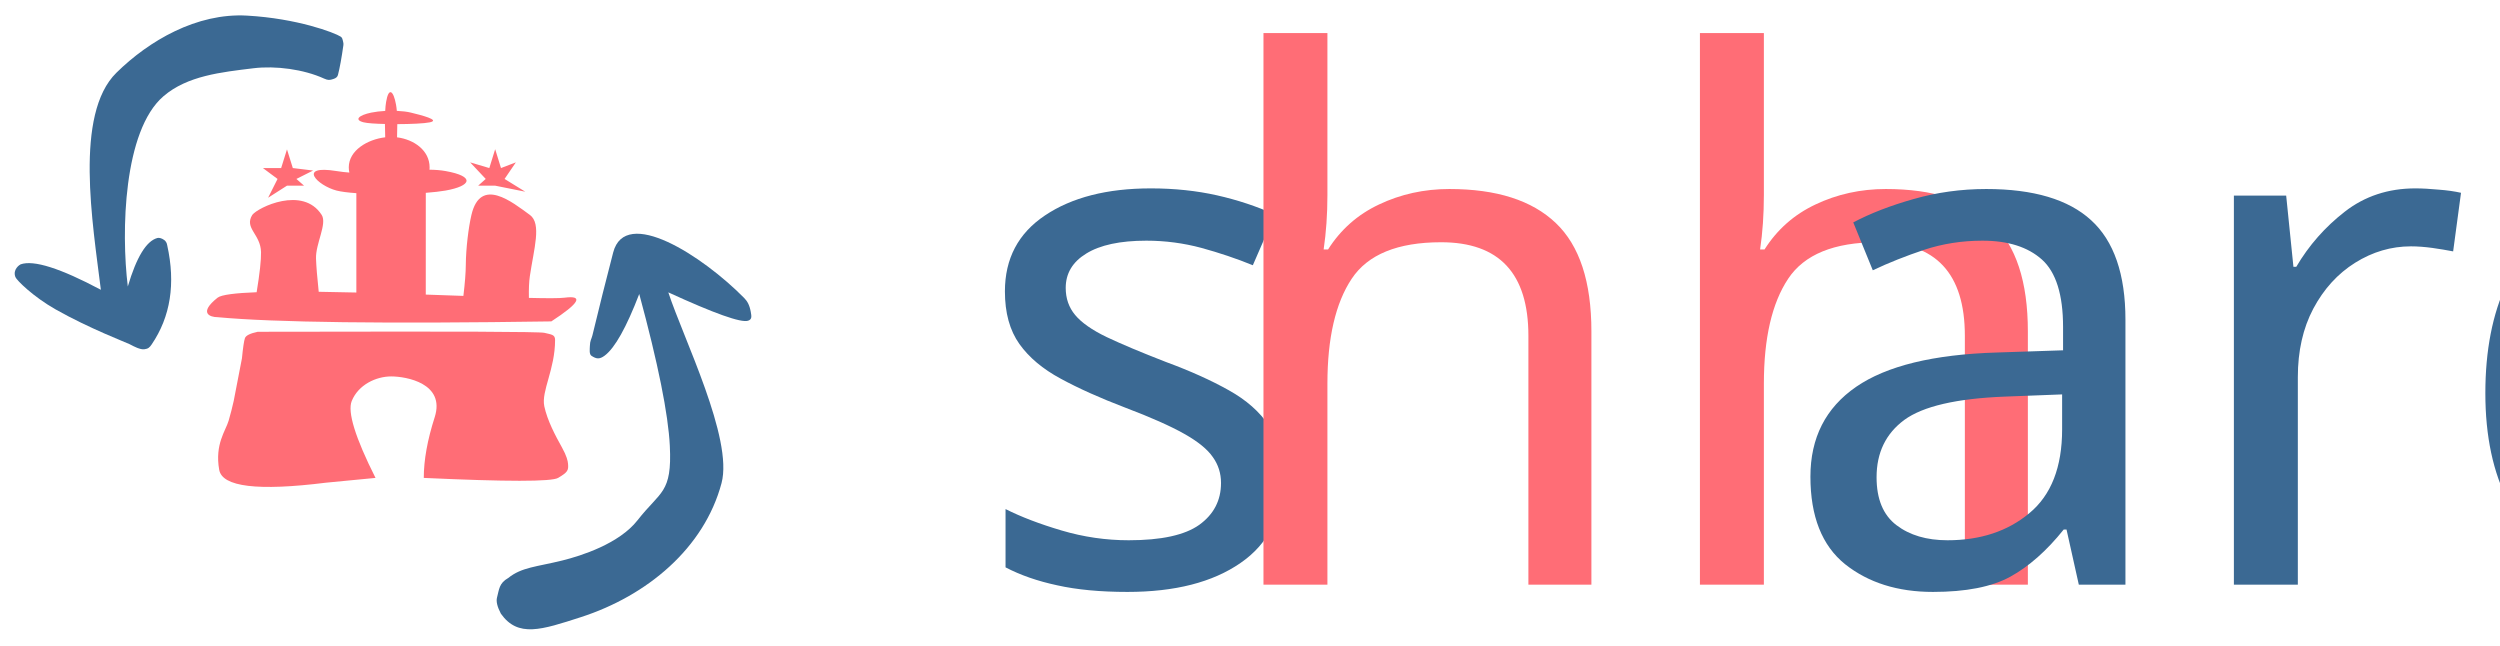
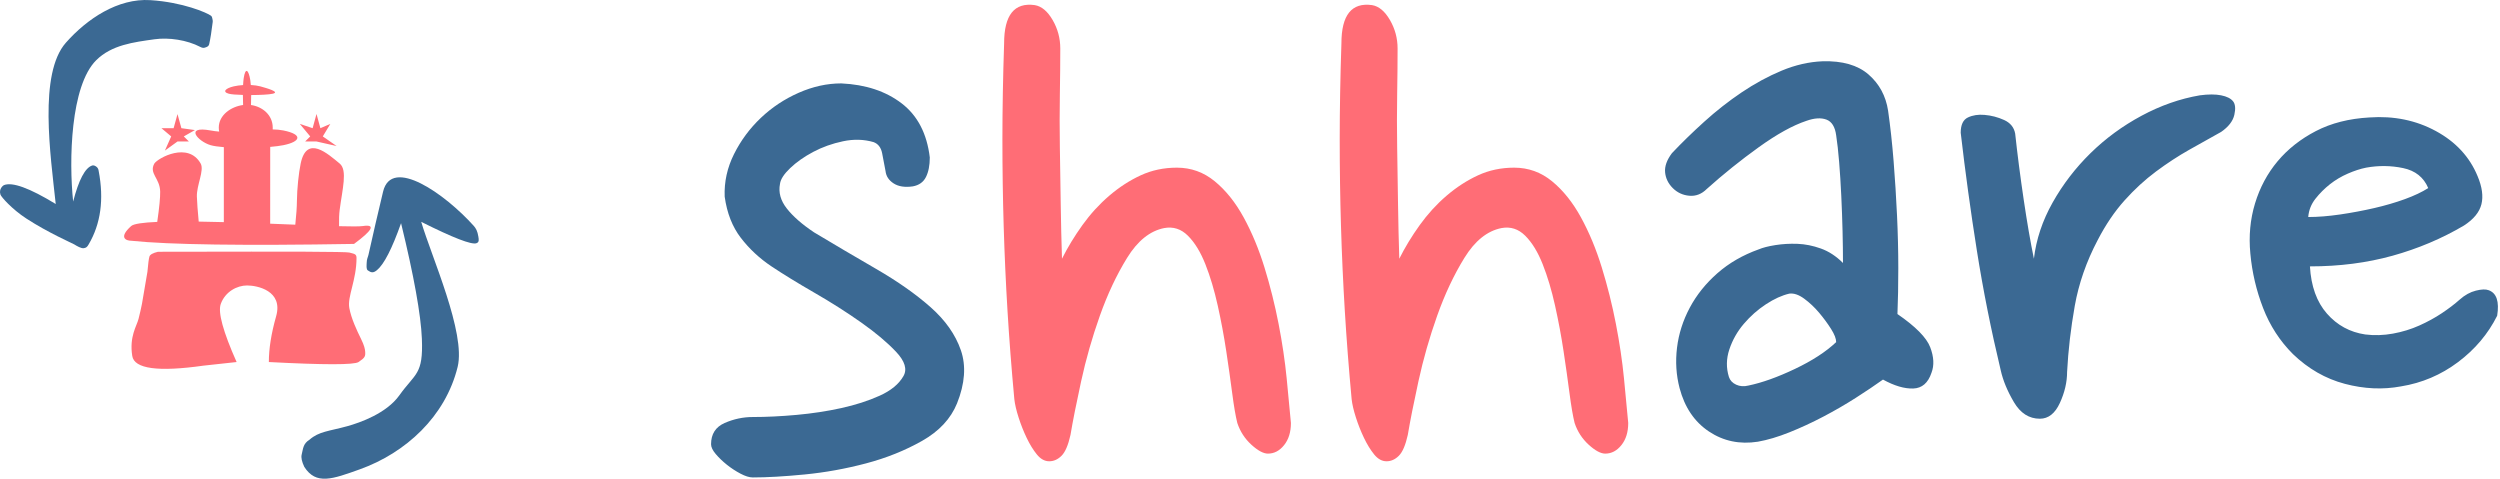
- <svg xmlns="http://www.w3.org/2000/svg" width="124px" height="32px" viewBox="0 0 124 32" version="1.1">
+ <svg xmlns="http://www.w3.org/2000/svg" width="141px" height="27px" viewBox="0 0 141 27" version="1.1">
  <g id="🎨-Setup-—-Customize-Here-" stroke="none" stroke-width="1" fill="none" fill-rule="evenodd">
-     <g id="Logo" transform="translate(-97, -806)">
-       <g id="Group-5" transform="translate(96, 802)">
-         <g id="Group-4" transform="translate(0, 4)">
-           <path d="M28.626,13.048 C28.626,12.833 28.467,12.815 28.255,12.785 C27.897,12.735 27.687,12.786 27.486,12.887 C24.864,14.202 21.328,17.078 23.339,18.364 C24.528,19.124 25.725,19.874 26.931,20.614 C27.084,20.709 27.144,20.81 27.391,20.896 C27.547,20.951 27.768,21.064 27.884,20.97 C28.109,20.788 28.178,20.65 28.074,20.343 C27.87,19.747 27.078,18.89 25.697,17.771 C29.269,17.949 31.814,18.244 33.333,18.657 C35.612,19.276 35.307,19.781 36.343,21.317 C37.17,22.544 37.159,24.517 37.09,25.48 C36.996,26.798 36.781,27.502 37.086,28.303 C37.192,28.823 37.491,28.908 37.835,29.132 C38.002,29.241 38.275,29.263 38.656,29.198 C40.059,28.763 40.044,27.532 40.047,25.475 C40.053,22.036 38.691,18.607 35.88,16.788 C33.961,15.545 28.446,16.371 26.066,16.375 C27.772,14.523 28.625,13.414 28.626,13.048 Z" id="Path-Copy" fill="#3B6993" fill-rule="nonzero" transform="translate(31.39672, 21.0001) rotate(72) translate(-31.39672, -21.0001) " />
-           <path d="M4.808,4.873 C4.809,3.768 5.161,2.407 5.745,1.454 C5.857,1.27 5.857,1.187 5.82,1.004 C5.798,0.873 5.741,0.789 5.649,0.753 C5.315,0.621 4.833,0.471 4.205,0.302 C4.157,0.289 4.089,0.289 4.001,0.302 C3.932,0.315 3.846,0.307 3.781,0.384 C3.543,0.667 2.618,2.422 2.177,4.874 C1.735,7.329 2.819,9.846 4.198,11.643 C5.995,13.986 11.488,13.725 14.792,13.723 C13.485,15.588 12.906,16.853 13.054,17.519 C13.064,17.561 13.249,17.955 13.65,17.853 C13.812,17.812 14.718,17.104 15.486,16.067 C16.619,14.538 17.566,12.746 17.645,12.635 C17.778,12.449 17.983,12.146 17.983,11.948 C17.983,11.749 17.926,11.673 17.792,11.555 C16.539,10.456 14.941,10.001 12.999,10.188 C12.886,10.191 12.794,10.23 12.722,10.306 C12.615,10.421 12.572,10.544 12.584,10.63 C12.665,11.19 13.401,11.773 14.793,12.377 C12.055,12.378 7.097,11.652 5.643,9.473 C4.776,8.173 4.807,6.487 4.808,4.873 Z" id="Path-Copy-2" fill="#3B6993" fill-rule="nonzero" transform="translate(10.02994, 9.081316) rotate(83) translate(-10.02994, -9.081316) " />
-           <g id="2.-UI-Elements/Logo/Hamburg-2" transform="translate(11.26829, 4.571429)" fill="#FF6D76">
-             <path d="M13.353,11.88 C15.491,11.889 16.616,11.908 16.729,11.936 C17.084,12.024 17.264,12.019 17.264,12.289 C17.264,13.75 16.571,14.831 16.729,15.58 C16.877,16.283 17.28,17.039 17.603,17.618 C17.844,18.05 17.894,18.293 17.906,18.432 C17.934,18.758 17.897,18.847 17.413,19.133 C17.09,19.323 14.869,19.323 10.751,19.133 C10.751,18.251 10.931,17.249 11.292,16.125 C11.833,14.44 9.879,14.099 9.135,14.099 C8.39,14.099 7.508,14.506 7.178,15.318 C6.958,15.86 7.351,17.131 8.357,19.133 L5.891,19.371 C2.517,19.792 0.755,19.578 0.604,18.731 C0.378,17.459 0.93,16.785 1.071,16.299 C1.169,15.962 1.253,15.635 1.323,15.318 L1.732,13.202 C1.785,12.666 1.834,12.333 1.88,12.202 C1.925,12.071 2.137,11.965 2.515,11.885 C8.161,11.875 11.773,11.873 13.353,11.88 Z M8.883,0.482 C9.01,-0.268 9.248,-0.08 9.374,0.616 C9.391,0.705 9.404,0.809 9.414,0.927 C9.681,0.939 9.925,0.968 10.112,1.014 C10.591,1.132 11.609,1.382 11.047,1.497 C10.774,1.554 10.107,1.584 9.438,1.586 C9.438,1.782 9.434,2 9.425,2.24 C10.269,2.346 11.04,2.893 11.04,3.729 C11.04,3.768 11.039,3.807 11.035,3.846 C11.314,3.848 11.581,3.868 11.833,3.913 C13.307,4.177 13.125,4.649 11.833,4.88 C11.571,4.926 11.233,4.964 10.851,4.993 L10.85,10.04 C11.489,10.062 12.116,10.084 12.716,10.105 C12.793,9.459 12.834,8.943 12.836,8.555 C12.842,7.752 12.97,6.7 13.115,6.088 C13.566,4.172 15.139,5.453 16.012,6.088 C16.609,6.521 16.21,7.773 16.012,9.128 C15.972,9.404 15.956,9.763 15.965,10.204 C16.854,10.226 17.488,10.227 17.733,10.194 C18.693,10.068 18.474,10.46 17.078,11.37 C8.859,11.493 3.341,11.423 0.524,11.161 C0.146,11.161 -0.437,10.957 0.524,10.194 C0.711,10.046 1.424,9.962 2.461,9.923 C2.615,8.986 2.687,8.324 2.679,7.934 C2.66,7.041 1.833,6.749 2.245,6.088 C2.523,5.719 4.754,4.63 5.687,6.088 C5.969,6.529 5.38,7.518 5.406,8.255 C5.42,8.642 5.464,9.191 5.54,9.901 C6.139,9.91 6.767,9.922 7.407,9.938 L7.407,5.01 C6.992,4.981 6.647,4.937 6.424,4.88 C5.478,4.634 4.447,3.592 6.424,3.913 C6.636,3.948 6.848,3.972 7.059,3.988 C7.041,3.9 7.031,3.814 7.031,3.729 C7.031,2.889 7.96,2.341 8.838,2.239 C8.829,1.997 8.824,1.777 8.824,1.578 C8.353,1.568 7.95,1.541 7.773,1.497 C7.281,1.377 7.519,1.144 8.145,1.014 C8.357,0.971 8.596,0.943 8.838,0.93 C8.847,0.751 8.862,0.602 8.883,0.482 Z M3.966,2.838 L4.255,3.764 L5.262,3.887 L4.433,4.304 L4.813,4.638 L3.966,4.638 L3.03,5.236 L3.498,4.304 L2.772,3.764 L3.677,3.764 L3.966,2.838 Z M14.292,2.829 L14.581,3.764 L15.318,3.482 L14.759,4.304 L15.785,4.937 L14.292,4.638 L13.448,4.638 L13.824,4.304 L13.051,3.482 L14.002,3.764 L14.292,2.829 Z" id="Combined-Shape" />
-           </g>
+     <g id="Logo" transform="translate(-388, -758)">
+       <g id="Group" transform="translate(388, 758)">
+         <path d="M42.456,26.928 C43.256,26.928 44.232,26.872 45.384,26.76 C46.536,26.648 47.688,26.44 48.84,26.136 C49.992,25.832 51.048,25.408 52.008,24.864 C52.968,24.32 53.624,23.616 53.976,22.752 C54.424,21.632 54.496,20.632 54.192,19.752 C53.888,18.872 53.32,18.064 52.488,17.328 C51.656,16.592 50.632,15.872 49.416,15.168 C48.2,14.464 47.032,13.776 45.912,13.104 C45.24,12.656 44.728,12.208 44.376,11.76 C44.024,11.312 43.896,10.848 43.992,10.368 C44.024,10.112 44.216,9.816 44.568,9.48 C44.92,9.144 45.352,8.84 45.864,8.568 C46.376,8.296 46.936,8.096 47.544,7.968 C48.152,7.84 48.728,7.856 49.272,8.016 C49.528,8.112 49.688,8.32 49.752,8.64 C49.816,8.96 49.88,9.296 49.944,9.648 C49.976,9.936 50.128,10.168 50.4,10.344 C50.672,10.52 51.032,10.576 51.48,10.512 C51.832,10.448 52.08,10.272 52.224,9.984 C52.368,9.696 52.44,9.328 52.44,8.88 C52.28,7.536 51.752,6.52 50.856,5.832 C49.96,5.144 48.824,4.768 47.448,4.704 C46.648,4.704 45.848,4.88 45.048,5.232 C44.248,5.584 43.536,6.056 42.912,6.648 C42.288,7.24 41.784,7.92 41.4,8.688 C41.016,9.456 40.84,10.256 40.872,11.088 C41,12.016 41.304,12.792 41.784,13.416 C42.264,14.04 42.84,14.576 43.512,15.024 C44.184,15.472 44.992,15.968 45.936,16.512 C46.88,17.056 47.76,17.616 48.576,18.192 C49.392,18.768 50.048,19.32 50.544,19.848 C51.04,20.376 51.176,20.832 50.952,21.216 C50.696,21.664 50.248,22.032 49.608,22.32 C48.968,22.608 48.248,22.84 47.448,23.016 C46.648,23.192 45.808,23.32 44.928,23.4 C44.048,23.48 43.224,23.52 42.456,23.52 C41.912,23.52 41.384,23.632 40.872,23.856 C40.36,24.08 40.104,24.48 40.104,25.056 C40.104,25.216 40.192,25.4 40.368,25.608 C40.544,25.816 40.752,26.016 40.992,26.208 C41.232,26.4 41.488,26.568 41.76,26.712 C42.032,26.856 42.264,26.928 42.456,26.928 Z" id="s" fill="#3B6993" fill-rule="nonzero" />
+         <path d="M59.176,26.016 C59.432,26.016 59.664,25.912 59.872,25.704 C60.08,25.496 60.248,25.104 60.376,24.528 C60.504,23.76 60.704,22.752 60.976,21.504 C61.248,20.256 61.6,19.024 62.032,17.808 C62.464,16.592 62.976,15.504 63.568,14.544 C64.16,13.584 64.856,13.024 65.656,12.864 C66.168,12.768 66.616,12.912 67,13.296 C67.384,13.68 67.712,14.216 67.984,14.904 C68.256,15.592 68.488,16.368 68.68,17.232 C68.872,18.096 69.032,18.952 69.16,19.8 C69.288,20.648 69.4,21.44 69.496,22.176 C69.592,22.912 69.688,23.472 69.784,23.856 C69.944,24.336 70.208,24.744 70.576,25.08 C70.944,25.416 71.256,25.584 71.512,25.584 C71.864,25.584 72.168,25.424 72.424,25.104 C72.68,24.784 72.808,24.368 72.808,23.856 C72.744,23.152 72.664,22.312 72.568,21.336 C72.472,20.36 72.32,19.336 72.112,18.264 C71.904,17.192 71.64,16.136 71.32,15.096 C71,14.056 70.608,13.112 70.144,12.264 C69.68,11.416 69.136,10.736 68.512,10.224 C67.888,9.712 67.176,9.456 66.376,9.456 C65.64,9.456 64.96,9.6 64.336,9.888 C63.712,10.176 63.12,10.56 62.56,11.04 C62,11.52 61.496,12.072 61.048,12.696 C60.6,13.32 60.216,13.952 59.896,14.592 C59.864,13.6 59.84,12.56 59.824,11.472 C59.808,10.384 59.792,9.328 59.776,8.304 C59.76,7.28 59.76,6.288 59.776,5.328 C59.792,4.368 59.8,3.504 59.8,2.736 C59.8,2.16 59.656,1.624 59.368,1.128 C59.08,0.632 58.744,0.352 58.36,0.288 C57.208,0.128 56.632,0.848 56.632,2.448 C56.568,4.368 56.536,6.168 56.536,7.848 C56.536,9.528 56.56,11.168 56.608,12.768 C56.656,14.368 56.728,15.96 56.824,17.544 C56.92,19.128 57.048,20.784 57.208,22.512 C57.24,22.8 57.32,23.144 57.448,23.544 C57.576,23.944 57.728,24.328 57.904,24.696 C58.08,25.064 58.272,25.376 58.48,25.632 C58.688,25.888 58.92,26.016 59.176,26.016 Z M78.2,26.016 C78.456,26.016 78.688,25.912 78.896,25.704 C79.104,25.496 79.272,25.104 79.4,24.528 C79.528,23.76 79.728,22.752 80,21.504 C80.272,20.256 80.624,19.024 81.056,17.808 C81.488,16.592 82,15.504 82.592,14.544 C83.184,13.584 83.88,13.024 84.68,12.864 C85.192,12.768 85.64,12.912 86.024,13.296 C86.408,13.68 86.736,14.216 87.008,14.904 C87.28,15.592 87.512,16.368 87.704,17.232 C87.896,18.096 88.056,18.952 88.184,19.8 C88.312,20.648 88.424,21.44 88.52,22.176 C88.616,22.912 88.712,23.472 88.808,23.856 C88.968,24.336 89.232,24.744 89.6,25.08 C89.968,25.416 90.28,25.584 90.536,25.584 C90.888,25.584 91.192,25.424 91.448,25.104 C91.704,24.784 91.832,24.368 91.832,23.856 C91.768,23.152 91.688,22.312 91.592,21.336 C91.496,20.36 91.344,19.336 91.136,18.264 C90.928,17.192 90.664,16.136 90.344,15.096 C90.024,14.056 89.632,13.112 89.168,12.264 C88.704,11.416 88.16,10.736 87.536,10.224 C86.912,9.712 86.2,9.456 85.4,9.456 C84.664,9.456 83.984,9.6 83.36,9.888 C82.736,10.176 82.144,10.56 81.584,11.04 C81.024,11.52 80.52,12.072 80.072,12.696 C79.624,13.32 79.24,13.952 78.92,14.592 C78.888,13.6 78.864,12.56 78.848,11.472 C78.832,10.384 78.816,9.328 78.8,8.304 C78.784,7.28 78.784,6.288 78.8,5.328 C78.816,4.368 78.824,3.504 78.824,2.736 C78.824,2.16 78.68,1.624 78.392,1.128 C78.104,0.632 77.768,0.352 77.384,0.288 C76.232,0.128 75.656,0.848 75.656,2.448 C75.592,4.368 75.56,6.168 75.56,7.848 C75.56,9.528 75.584,11.168 75.632,12.768 C75.68,14.368 75.752,15.96 75.848,17.544 C75.944,19.128 76.072,20.784 76.232,22.512 C76.264,22.8 76.344,23.144 76.472,23.544 C76.6,23.944 76.752,24.328 76.928,24.696 C77.104,25.064 77.296,25.376 77.504,25.632 C77.712,25.888 77.944,26.016 78.2,26.016 Z" id="hh" fill="#FF6D76" fill-rule="nonzero" />
+         <path d="M96.384,24.336 C97.2,24.88 98.12,25.072 99.144,24.912 C99.688,24.816 100.28,24.64 100.92,24.384 C101.56,24.128 102.2,23.832 102.84,23.496 C103.48,23.16 104.088,22.808 104.664,22.44 C105.24,22.072 105.752,21.728 106.2,21.408 C106.84,21.76 107.408,21.928 107.904,21.912 C108.4,21.896 108.744,21.6 108.936,21.024 C109.096,20.608 109.072,20.128 108.864,19.584 C108.656,19.04 108.04,18.416 107.016,17.712 C107.048,16.944 107.064,16.08 107.064,15.12 C107.064,14.16 107.04,13.168 106.992,12.144 C106.944,11.12 106.88,10.104 106.8,9.096 C106.72,8.088 106.616,7.136 106.488,6.24 C106.36,5.408 105.992,4.728 105.384,4.2 C104.776,3.672 103.912,3.424 102.792,3.456 C102.024,3.488 101.256,3.664 100.488,3.984 C99.72,4.304 98.968,4.712 98.232,5.208 C97.496,5.704 96.792,6.256 96.12,6.864 C95.448,7.472 94.84,8.064 94.296,8.64 C94.008,9.024 93.88,9.384 93.912,9.72 C93.944,10.056 94.088,10.352 94.344,10.608 C94.6,10.864 94.912,11.008 95.28,11.04 C95.648,11.072 95.976,10.944 96.264,10.656 C97.192,9.824 98.168,9.04 99.192,8.304 C100.216,7.568 101.112,7.072 101.88,6.816 C102.328,6.656 102.704,6.632 103.008,6.744 C103.312,6.856 103.496,7.152 103.56,7.632 C103.624,8.048 103.68,8.552 103.728,9.144 C103.776,9.736 103.816,10.368 103.848,11.04 C103.88,11.712 103.904,12.376 103.92,13.032 C103.936,13.688 103.944,14.288 103.944,14.832 C103.56,14.448 103.144,14.176 102.696,14.016 C102.248,13.856 101.808,13.768 101.376,13.752 C100.944,13.736 100.528,13.76 100.128,13.824 C99.728,13.888 99.416,13.968 99.192,14.064 C98.296,14.384 97.52,14.832 96.864,15.408 C96.208,15.984 95.688,16.632 95.304,17.352 C94.92,18.072 94.68,18.824 94.584,19.608 C94.488,20.392 94.536,21.152 94.728,21.888 C95.016,22.976 95.568,23.792 96.384,24.336 Z M98.616,21.744 C98.36,21.808 98.128,21.792 97.92,21.696 C97.712,21.6 97.576,21.456 97.512,21.264 C97.352,20.752 97.36,20.232 97.536,19.704 C97.712,19.176 97.984,18.696 98.352,18.264 C98.72,17.832 99.136,17.464 99.6,17.16 C100.064,16.856 100.504,16.656 100.92,16.56 C101.176,16.528 101.456,16.624 101.76,16.848 C102.064,17.072 102.344,17.336 102.6,17.64 C102.856,17.944 103.08,18.248 103.272,18.552 C103.464,18.856 103.56,19.104 103.56,19.296 C102.984,19.84 102.208,20.344 101.232,20.808 C100.256,21.272 99.384,21.584 98.616,21.744 Z M115.048,23.616 C115.528,23.616 115.904,23.32 116.176,22.728 C116.448,22.136 116.584,21.552 116.584,20.976 C116.648,19.76 116.792,18.52 117.016,17.256 C117.24,15.992 117.672,14.752 118.312,13.536 C118.76,12.672 119.264,11.928 119.824,11.304 C120.384,10.68 120.976,10.136 121.6,9.672 C122.224,9.208 122.848,8.8 123.472,8.448 C124.096,8.096 124.696,7.76 125.272,7.44 C125.688,7.152 125.936,6.832 126.016,6.48 C126.096,6.128 126.072,5.872 125.944,5.712 C125.816,5.552 125.592,5.44 125.272,5.376 C124.952,5.312 124.552,5.312 124.072,5.376 C122.952,5.568 121.856,5.952 120.784,6.528 C119.712,7.104 118.752,7.808 117.904,8.64 C117.056,9.472 116.344,10.4 115.768,11.424 C115.192,12.448 114.84,13.504 114.712,14.592 C114.52,13.664 114.328,12.552 114.136,11.256 C113.944,9.96 113.784,8.72 113.656,7.536 C113.592,7.184 113.384,6.928 113.032,6.768 C112.68,6.608 112.312,6.512 111.928,6.48 C111.576,6.448 111.264,6.496 110.992,6.624 C110.72,6.752 110.584,7.04 110.584,7.488 C110.84,9.696 111.144,11.912 111.496,14.136 C111.848,16.36 112.296,18.608 112.84,20.88 C112.968,21.456 113.216,22.056 113.584,22.68 C113.952,23.304 114.44,23.616 115.048,23.616 Z M132.248,21.648 C133.336,21.936 134.392,21.984 135.416,21.792 C136.6,21.6 137.672,21.144 138.632,20.424 C139.592,19.704 140.328,18.832 140.84,17.808 C140.968,17.008 140.808,16.528 140.36,16.368 C140.2,16.304 139.96,16.312 139.64,16.392 C139.32,16.472 139.016,16.64 138.728,16.896 C138.44,17.152 138.104,17.408 137.72,17.664 C137.336,17.92 136.912,18.152 136.448,18.36 C135.984,18.568 135.488,18.72 134.96,18.816 C134.432,18.912 133.912,18.928 133.4,18.864 C132.536,18.736 131.816,18.344 131.24,17.688 C130.664,17.032 130.344,16.144 130.28,15.024 C131.944,15.024 133.496,14.824 134.936,14.424 C136.376,14.024 137.72,13.456 138.968,12.72 C139.512,12.368 139.84,11.968 139.952,11.52 C140.064,11.072 139.992,10.544 139.736,9.936 C139.288,8.848 138.504,8 137.384,7.392 C136.264,6.784 135.016,6.528 133.64,6.624 C132.488,6.688 131.48,6.944 130.616,7.392 C129.752,7.84 129.032,8.408 128.456,9.096 C127.88,9.784 127.456,10.576 127.184,11.472 C126.912,12.368 126.824,13.312 126.92,14.304 C127.016,15.36 127.256,16.384 127.64,17.376 C128.024,18.368 128.584,19.232 129.32,19.968 C130.184,20.8 131.16,21.36 132.248,21.648 Z M130.184,12.24 C130.216,11.856 130.352,11.512 130.592,11.208 C130.832,10.904 131.104,10.632 131.408,10.392 C131.712,10.152 132.048,9.952 132.416,9.792 C132.784,9.632 133.128,9.52 133.448,9.456 C134.152,9.328 134.848,9.336 135.536,9.48 C136.224,9.624 136.696,10 136.952,10.608 C136.6,10.832 136.16,11.04 135.632,11.232 C135.104,11.424 134.528,11.592 133.904,11.736 C133.28,11.88 132.64,12 131.984,12.096 C131.328,12.192 130.728,12.24 130.184,12.24 Z" id="are" fill="#3B6993" fill-rule="nonzero" />
+         <path d="M26.871,13.717 C27.033,13.659 27.008,13.524 26.979,13.342 C26.93,13.033 26.841,12.874 26.717,12.736 C25.098,10.936 22.087,8.807 21.606,10.807 C21.322,11.991 21.047,13.178 20.782,14.37 C20.748,14.521 20.686,14.598 20.681,14.824 C20.678,14.968 20.646,15.18 20.745,15.25 C20.936,15.386 21.056,15.405 21.261,15.236 C21.659,14.908 22.112,14.025 22.62,12.587 C23.346,15.571 23.738,17.744 23.794,19.105 C23.878,21.147 23.425,21.032 22.522,22.299 C21.8,23.311 20.317,23.836 19.577,24.04 C18.564,24.318 17.984,24.332 17.456,24.799 C17.091,25.027 17.1,25.296 17.014,25.64 C16.973,25.806 17.022,26.037 17.163,26.333 C17.827,27.369 18.748,27.023 20.293,26.47 C22.876,25.544 25.122,23.497 25.811,20.694 C26.282,18.779 24.333,14.468 23.757,12.512 C25.558,13.414 26.596,13.816 26.871,13.717 Z" id="Path-Copy" fill="#3B6993" fill-rule="nonzero" />
+         <path d="M8.715,2.215 C9.522,2.101 10.547,2.255 11.294,2.645 C11.439,2.72 11.499,2.712 11.63,2.661 C11.723,2.629 11.779,2.573 11.798,2.492 C11.864,2.198 11.931,1.779 11.998,1.234 C12.003,1.193 11.997,1.136 11.98,1.063 C11.964,1.007 11.962,0.934 11.9,0.887 C11.673,0.717 10.31,0.124 8.48,0.008 C6.649,-0.108 4.908,1.062 3.719,2.405 C2.168,4.155 2.848,8.736 3.143,11.506 C1.666,10.604 0.69,10.249 0.218,10.443 C0.187,10.455 -0.084,10.651 0.026,10.977 C0.071,11.109 0.668,11.795 1.494,12.331 C2.711,13.123 4.103,13.731 4.191,13.786 C4.339,13.878 4.578,14.018 4.723,13.998 C4.867,13.978 4.918,13.922 4.992,13.797 C5.683,12.632 5.873,11.245 5.564,9.636 C5.552,9.541 5.515,9.468 5.453,9.416 C5.36,9.337 5.266,9.314 5.204,9.333 C4.802,9.459 4.443,10.137 4.126,11.367 C3.881,9.071 3.97,4.837 5.431,3.392 C6.303,2.53 7.537,2.381 8.715,2.215 Z" id="Path-Copy-2" fill="#3B6993" fill-rule="nonzero" />
+         <g transform="translate(7, 4)" fill="#FF6D76" id="2.-UI-Elements/Logo/Hamburg-2">
+           <path d="M10.138,10.195 C11.762,10.203 12.616,10.219 12.701,10.243 C12.971,10.319 13.108,10.314 13.108,10.546 C13.108,11.8 12.582,12.728 12.701,13.371 C12.814,13.974 13.12,14.623 13.365,15.12 C13.548,15.49 13.586,15.699 13.595,15.818 C13.617,16.097 13.589,16.174 13.221,16.419 C12.976,16.583 11.29,16.583 8.163,16.419 C8.163,15.663 8.3,14.802 8.574,13.838 C8.984,12.392 7.501,12.1 6.935,12.1 C6.37,12.1 5.7,12.448 5.45,13.146 C5.283,13.611 5.581,14.702 6.345,16.419 L4.473,16.623 C1.911,16.985 0.573,16.802 0.459,16.074 C0.287,14.983 0.706,14.404 0.813,13.987 C0.887,13.698 0.951,13.417 1.005,13.146 L1.315,11.329 C1.355,10.87 1.393,10.584 1.427,10.471 C1.462,10.359 1.622,10.268 1.91,10.2 C6.196,10.191 8.939,10.19 10.138,10.195 Z M6.744,0.414 C6.841,-0.23 7.022,-0.069 7.118,0.529 C7.13,0.605 7.14,0.693 7.147,0.794 C7.35,0.806 7.536,0.831 7.678,0.87 C8.042,0.972 8.814,1.186 8.388,1.285 C8.18,1.334 7.674,1.359 7.166,1.361 C7.166,1.53 7.163,1.718 7.156,1.923 C7.797,2.013 8.382,2.482 8.382,3.2 C8.382,3.233 8.381,3.266 8.379,3.299 C8.59,3.302 8.792,3.32 8.984,3.358 C10.103,3.584 9.965,3.989 8.984,4.188 C8.786,4.228 8.529,4.26 8.24,4.285 L8.238,8.616 C8.723,8.635 9.199,8.654 9.655,8.672 C9.713,8.117 9.744,7.674 9.746,7.342 C9.751,6.653 9.848,5.75 9.958,5.224 C10.3,3.58 11.494,4.679 12.158,5.224 C12.61,5.596 12.308,6.67 12.158,7.834 C12.127,8.07 12.115,8.378 12.122,8.757 C12.797,8.776 13.278,8.776 13.464,8.749 C14.193,8.64 14.027,8.976 12.967,9.757 C6.726,9.863 2.537,9.803 0.398,9.578 C0.111,9.578 -0.332,9.403 0.398,8.749 C0.54,8.621 1.081,8.549 1.868,8.515 C1.985,7.712 2.04,7.144 2.034,6.809 C2.02,6.042 1.392,5.792 1.704,5.224 C1.916,4.907 3.61,3.974 4.318,5.224 C4.532,5.603 4.085,6.451 4.104,7.084 C4.115,7.417 4.149,7.888 4.207,8.498 C4.661,8.505 5.138,8.515 5.624,8.528 L5.625,4.3 C5.309,4.274 5.047,4.237 4.878,4.188 C4.159,3.977 3.377,3.083 4.878,3.358 C5.039,3.388 5.201,3.409 5.362,3.422 L5.347,3.334 L5.347,3.334 L5.339,3.2 C5.339,2.479 6.044,2.009 6.711,1.922 C6.704,1.715 6.7,1.526 6.699,1.354 C6.343,1.346 6.036,1.323 5.902,1.285 C5.528,1.181 5.709,0.982 6.184,0.87 C6.345,0.833 6.527,0.809 6.71,0.798 C6.717,0.645 6.729,0.517 6.744,0.414 Z M3.011,2.435 L3.23,3.23 L3.995,3.336 L3.366,3.694 L3.654,3.98 L3.011,3.98 L2.301,4.493 L2.656,3.694 L2.105,3.23 L2.792,3.23 L3.011,2.435 Z M10.851,2.428 L11.07,3.23 L11.63,2.988 L11.206,3.694 L11.985,4.236 L10.851,3.98 L10.21,3.98 L10.496,3.694 L9.909,2.988 L10.632,3.23 L10.851,2.428 Z" id="Combined-Shape" />
        </g>
-         <text id="shhare" font-family="NanumPen, Nanum Pen Script" font-size="36" font-weight="normal" letter-spacing="-0.6">
-           <tspan x="49" y="33" fill="#3B6993">s</tspan>
-           <tspan x="60.604" y="33" fill="#FF6D76">hh</tspan>
-           <tspan x="89.14" y="33" fill="#3B6993">are</tspan>
-         </text>
      </g>
    </g>
  </g>
</svg>
